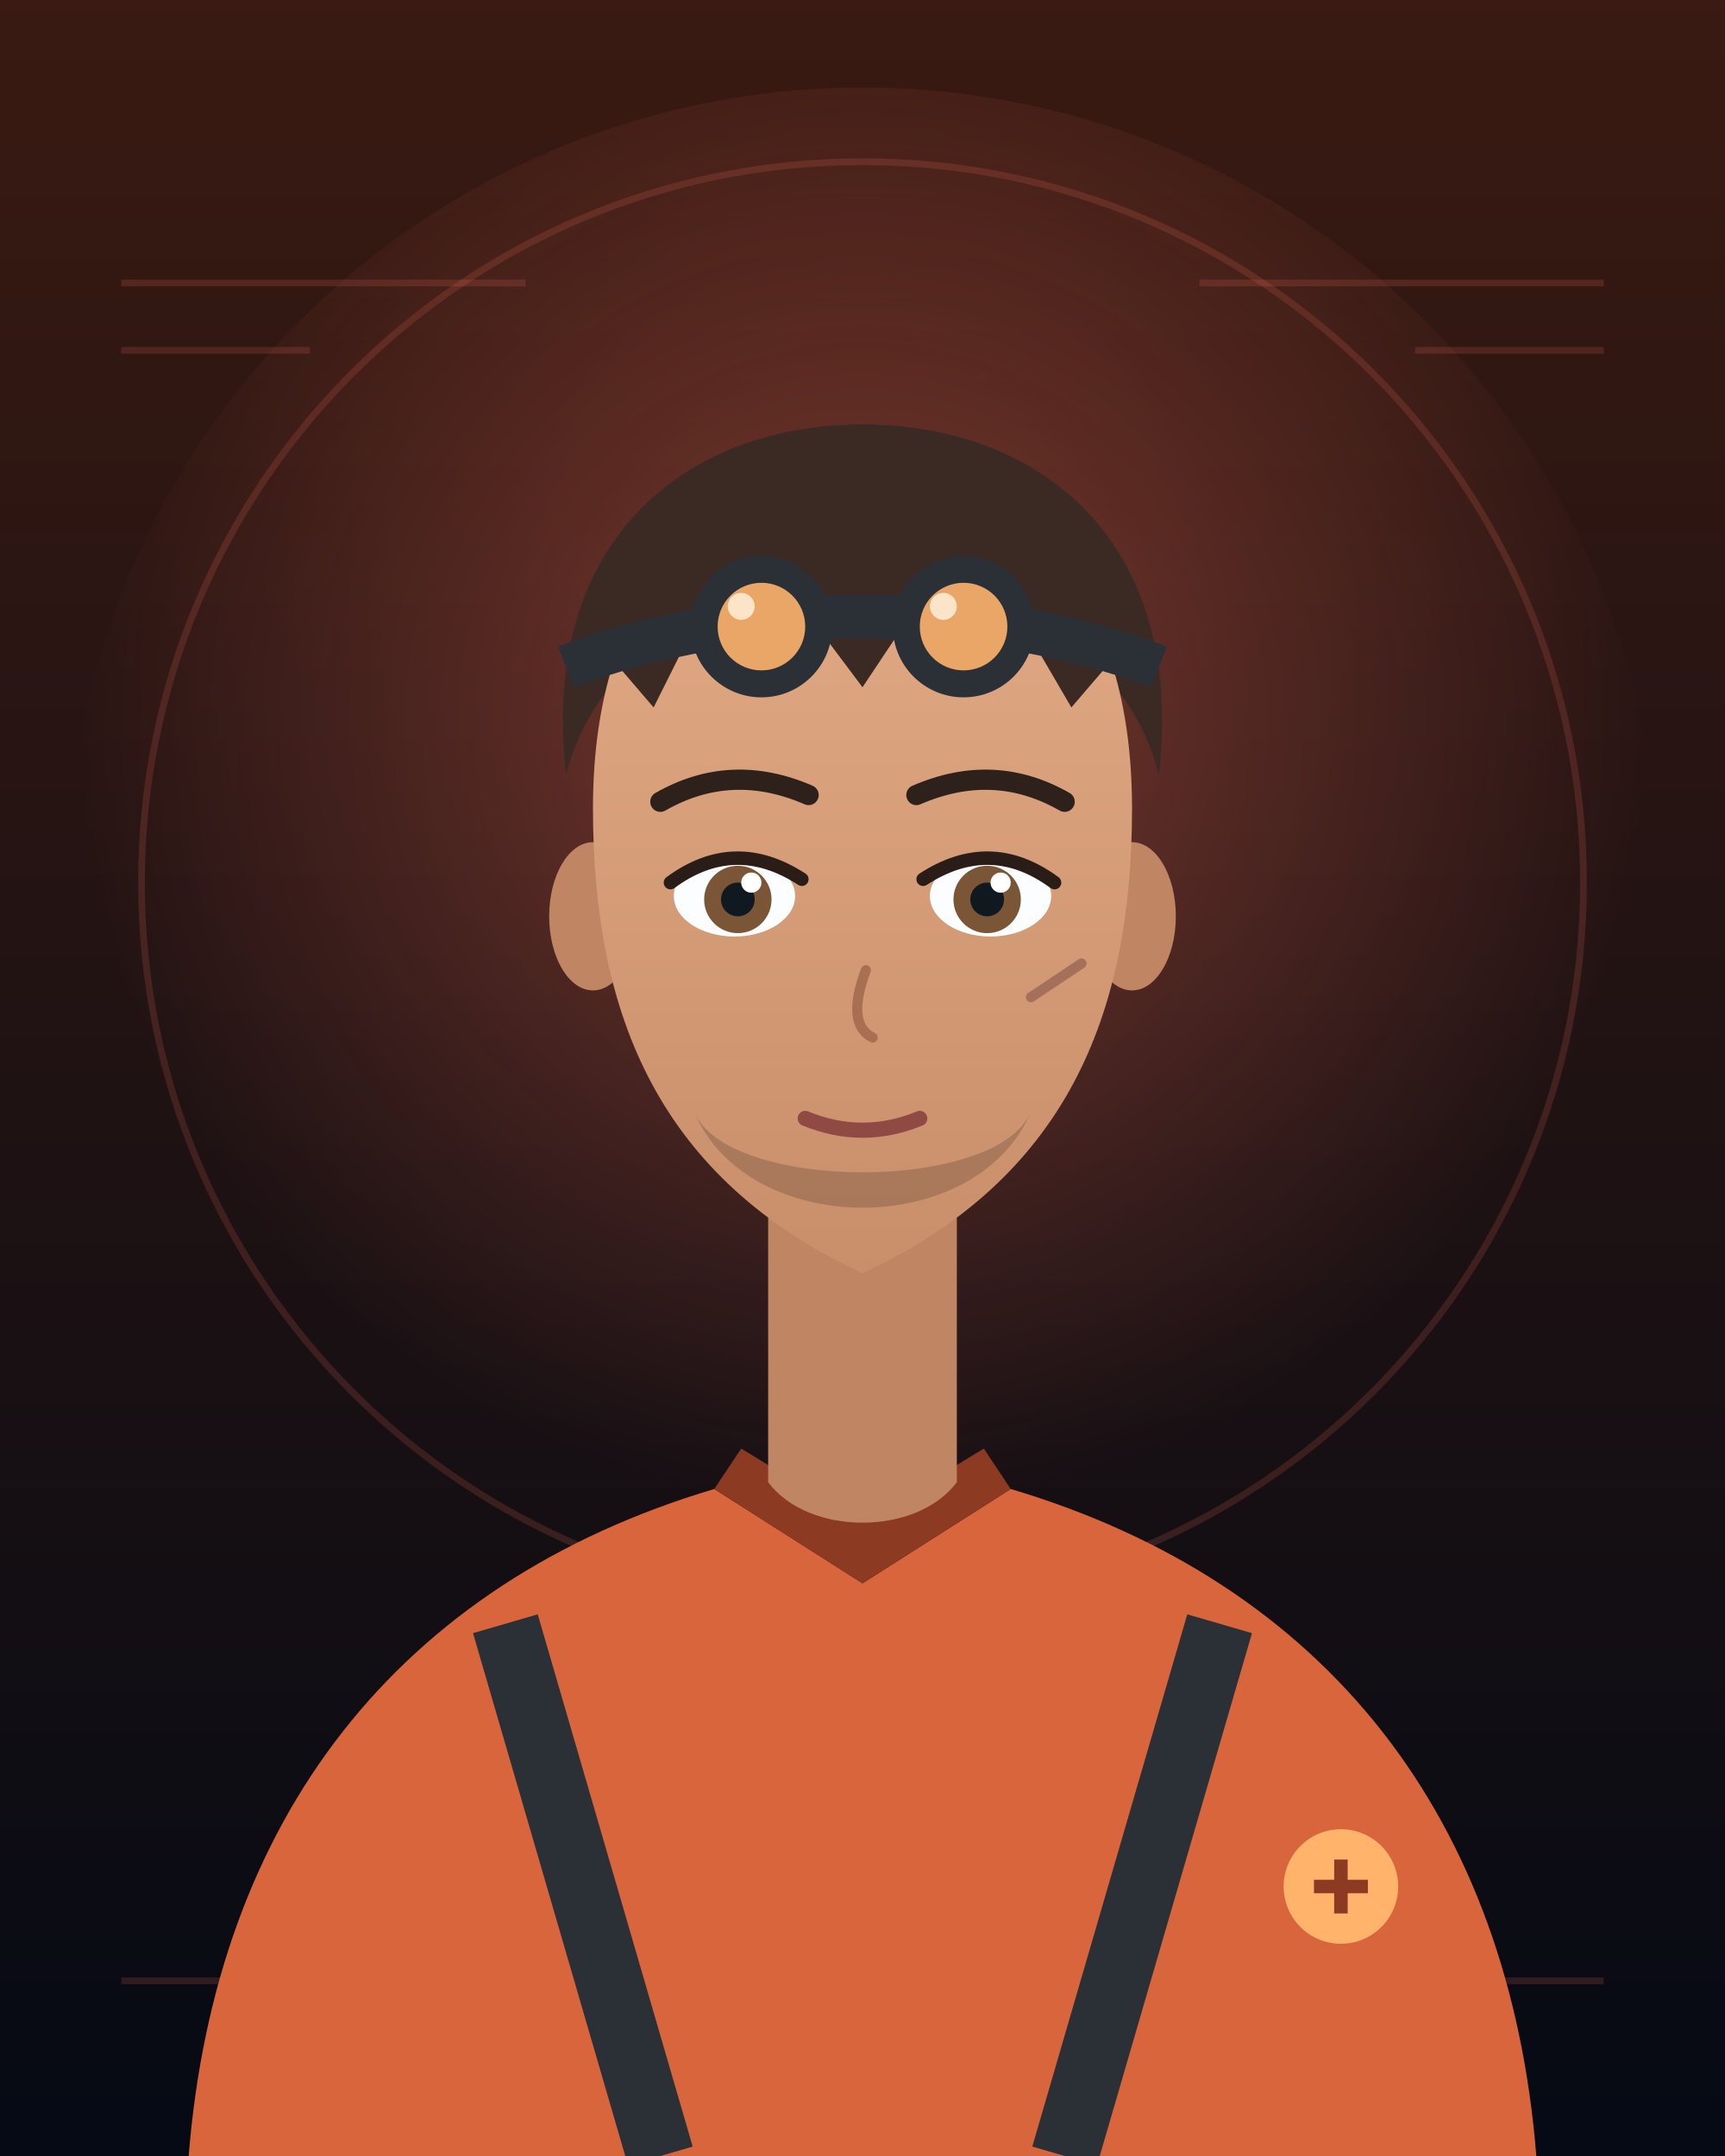
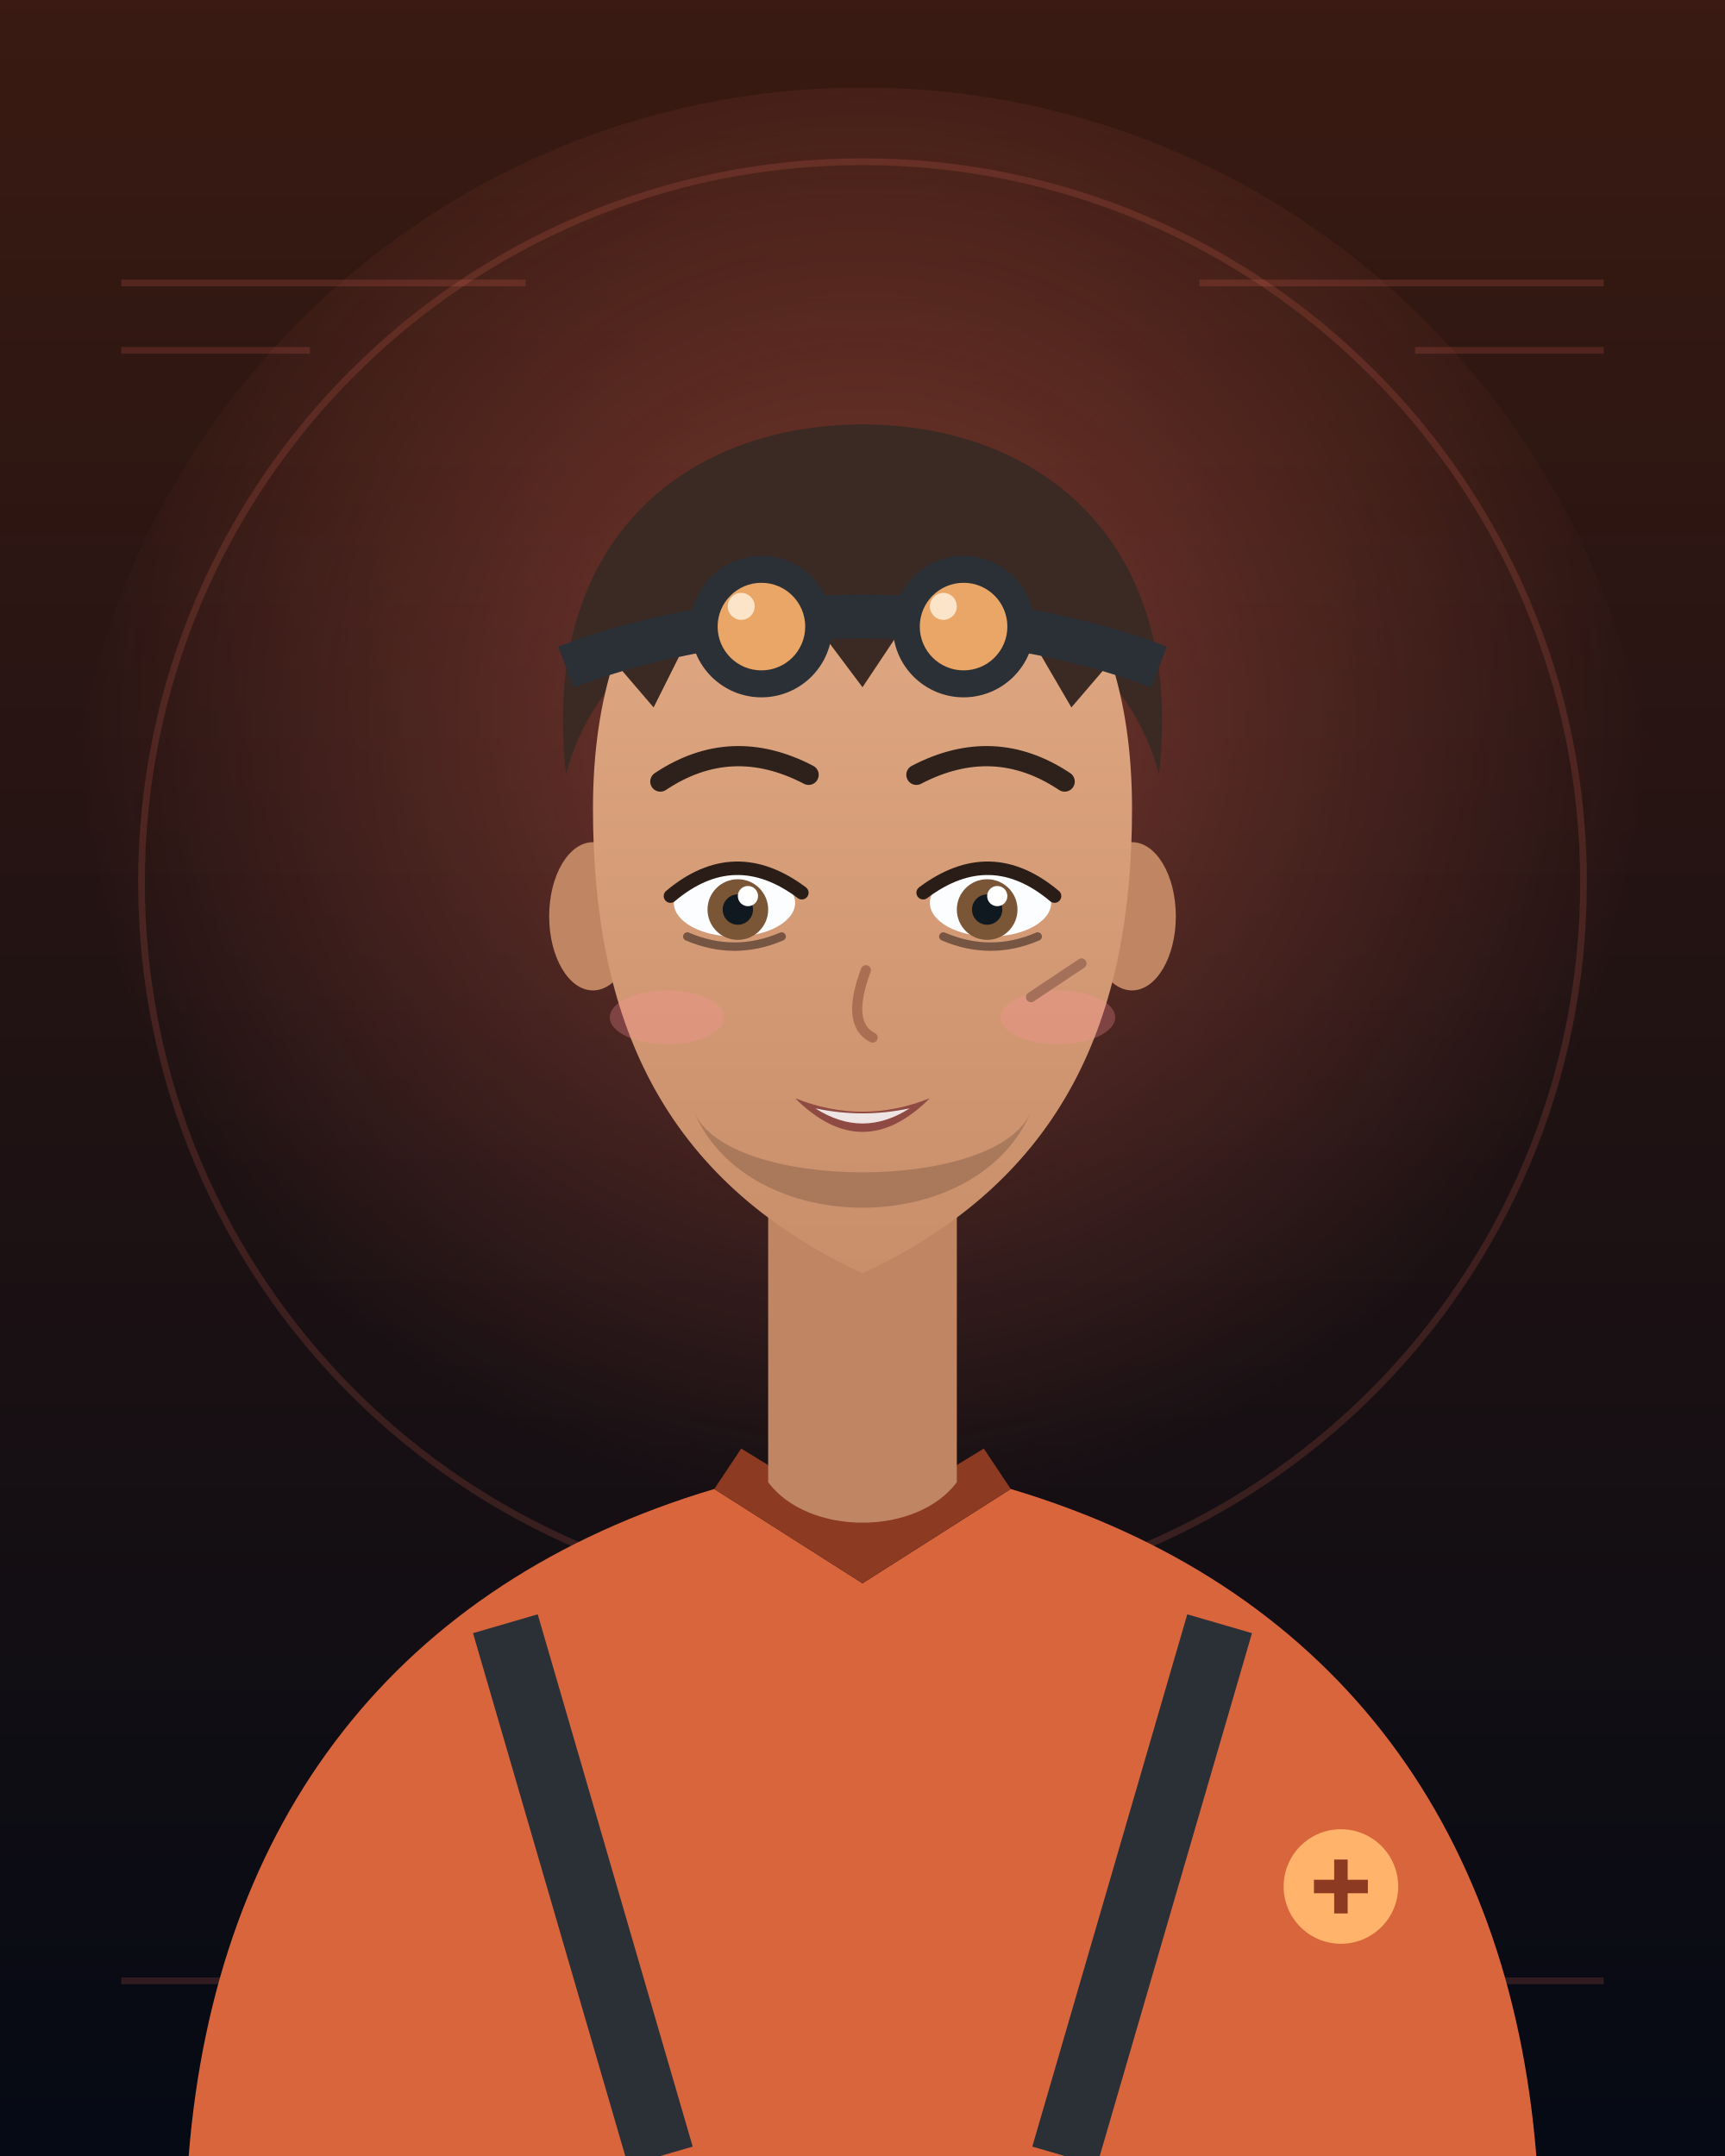
<svg xmlns="http://www.w3.org/2000/svg" width="512" height="640" viewBox="0 0 512 640">
  <defs>
    <linearGradient id="bg" x1="0" y1="0" x2="0" y2="1">
      <stop offset="0" stop-color="#3a1a12" />
      <stop offset="1" stop-color="#050a14" />
    </linearGradient>
    <radialGradient id="glow" cx="0.5" cy="0.4" r="0.5">
      <stop offset="0" stop-color="#ff755f" stop-opacity="0.38" />
      <stop offset="1" stop-color="#ff755f" stop-opacity="0" />
    </radialGradient>
    <linearGradient id="skin" x1="0" y1="0" x2="0" y2="1">
      <stop offset="0" stop-color="#e2ab86" />
      <stop offset="1" stop-color="#c98e6a" />
    </linearGradient>
  </defs>
  <rect width="512" height="640" fill="url(#bg)" />
  <circle cx="256" cy="262" r="236" fill="url(#glow)" />
  <g stroke="#ff755f" stroke-opacity="0.16" stroke-width="2" fill="none">
    <path d="M36 84h120M356 84h120M36 104h56M420 104h56M36 588h60M416 588h60" />
    <circle cx="256" cy="262" r="214" />
  </g>
  <path d="M168 230 C160 160 204 126 256 126 C308 126 352 160 344 230 C340 214 330 200 318 192 L194 192 C182 200 172 214 168 230 Z" fill="#3b2a24" />
  <path d="M56 640 C64 540 118 470 212 442 L256 470 L300 442 C394 470 448 540 456 640 Z" fill="#d9653d" />
  <path d="M212 442 L256 470 L300 442 L292 430 L256 452 L220 430 Z" fill="#8c3a22" />
  <path d="M150 482 L196 640" stroke="#2b2f36" stroke-width="20" />
  <path d="M362 482 L316 640" stroke="#2b2f36" stroke-width="20" />
  <circle cx="398" cy="560" r="17" fill="#ffb36b" />
  <path d="M390 560 h16 M398 552 v16" stroke="#8c3a22" stroke-width="4" />
  <path d="M228 330 L228 440 C240 456 272 456 284 440 L284 330 Z" fill="#c08563" />
  <ellipse cx="176" cy="272" rx="13" ry="22" fill="#c08563" />
  <ellipse cx="336" cy="272" rx="13" ry="22" fill="#c08563" />
  <path d="M176 240 C176 172 212 142 256 142 C300 142 336 172 336 240 C336 302 316 350 256 378 C196 350 176 302 176 240 Z" fill="url(#skin)" />
-   <path d="M196 238 Q217 226 240 236" stroke="#2e211b" stroke-width="6" fill="none" stroke-linecap="round" />
-   <path d="M272 236 Q295 226 316 238" stroke="#2e211b" stroke-width="6" fill="none" stroke-linecap="round" />
-   <ellipse cx="218" cy="266" rx="18" ry="12" fill="#fbfdff" />
-   <circle cx="219" cy="267" r="10" fill="#7a5536" />
-   <circle cx="219" cy="267" r="5" fill="#101820" />
-   <circle cx="223" cy="262" r="3" fill="#ffffff" />
-   <ellipse cx="294" cy="266" rx="18" ry="12" fill="#fbfdff" />
-   <circle cx="293" cy="267" r="10" fill="#7a5536" />
-   <circle cx="293" cy="267" r="5" fill="#101820" />
-   <circle cx="297" cy="262" r="3" fill="#ffffff" />
-   <path d="M199 262 Q218 248 238 261" stroke="#2a1d18" stroke-width="4" fill="none" stroke-linecap="round" />
-   <path d="M274 261 Q294 248 313 262" stroke="#2a1d18" stroke-width="4" fill="none" stroke-linecap="round" />
+   <path d="M196 232 Q217 218 240 230" stroke="#2e211b" stroke-width="6" fill="none" stroke-linecap="round" />
+   <path d="M272 230 Q295 218 316 232" stroke="#2e211b" stroke-width="6" fill="none" stroke-linecap="round" />
+   <ellipse cx="218" cy="268" rx="18" ry="10" fill="#fbfdff" />
+   <circle cx="219" cy="270" r="9" fill="#7a5536" />
+   <circle cx="219" cy="270" r="4.5" fill="#101820" />
+   <circle cx="222" cy="266" r="3" fill="#ffffff" />
+   <ellipse cx="294" cy="268" rx="18" ry="10" fill="#fbfdff" />
+   <circle cx="293" cy="270" r="9" fill="#7a5536" />
+   <circle cx="293" cy="270" r="4.5" fill="#101820" />
+   <circle cx="296" cy="266" r="3" fill="#ffffff" />
+   <path d="M199 266 Q218 250 238 265" stroke="#2a1d18" stroke-width="4" fill="none" stroke-linecap="round" />
+   <path d="M274 265 Q294 250 313 266" stroke="#2a1d18" stroke-width="4" fill="none" stroke-linecap="round" />
+   <path d="M204 278 Q218 284 232 278" stroke="#2a1d18" stroke-width="2.5" fill="none" stroke-linecap="round" opacity="0.55" />
+   <path d="M280 278 Q294 284 308 278" stroke="#2a1d18" stroke-width="2.5" fill="none" stroke-linecap="round" opacity="0.55" />
+   <ellipse cx="198" cy="302" rx="17" ry="8" fill="#ff8f9a" opacity="0.28" />
+   <ellipse cx="314" cy="302" rx="17" ry="8" fill="#ff8f9a" opacity="0.28" />
  <path d="M257 288 Q251 304 259 308" stroke="#a86f52" stroke-width="3" fill="none" stroke-linecap="round" />
-   <path d="M239 332 Q256 339 273 332" stroke="#8f4b43" stroke-width="4.5" fill="none" stroke-linecap="round" />
+   <path d="M236 326 Q256 346 276 326 Q256 334 236 326 Z" fill="#8f4b43" />
+   <path d="M242 329 Q256 338 270 329 Q256 332 242 329 Z" fill="#ffffff" opacity="0.85" />
  <path d="M170 214 C170 158 206 128 256 126 C306 128 344 158 342 214 L330 196 L318 210 L304 186 L288 206 L272 180 L256 204 L238 180 L222 206 L206 186 L194 210 L182 196 Z" fill="#3b2a24" />
  <path d="M206 330 C222 368 290 368 306 330 C296 354 216 354 206 330 Z" fill="#6b4a3a" opacity="0.35" />
  <path d="M306 296 l15 -10" stroke="#a5705a" stroke-width="3" stroke-linecap="round" />
  <path d="M168 198 C220 178 292 178 344 198" stroke="#2b2f36" stroke-width="13" fill="none" />
  <circle cx="226" cy="186" r="21" fill="#2b2f36" />
  <circle cx="226" cy="186" r="13" fill="#ffb36b" opacity="0.9" />
  <circle cx="220" cy="180" r="4" fill="#fff4e0" opacity="0.8" />
  <circle cx="286" cy="186" r="21" fill="#2b2f36" />
  <circle cx="286" cy="186" r="13" fill="#ffb36b" opacity="0.9" />
  <circle cx="280" cy="180" r="4" fill="#fff4e0" opacity="0.8" />
</svg>
